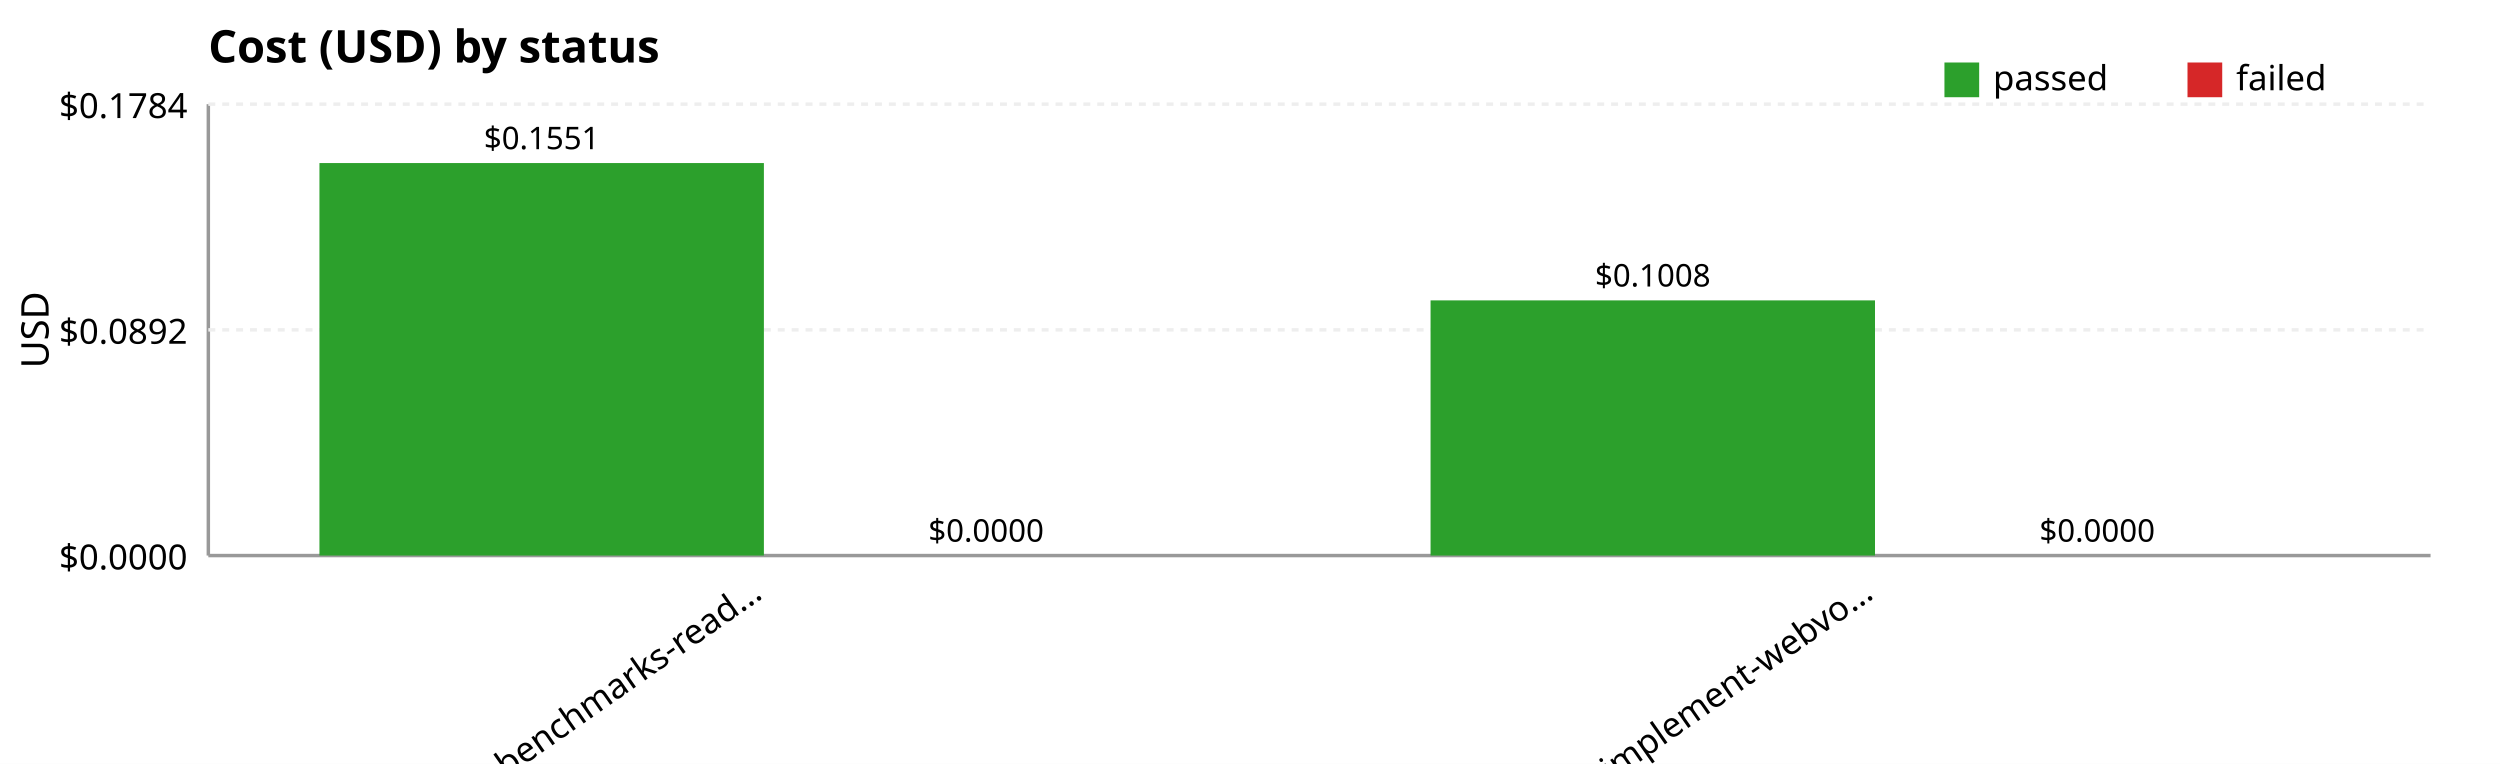
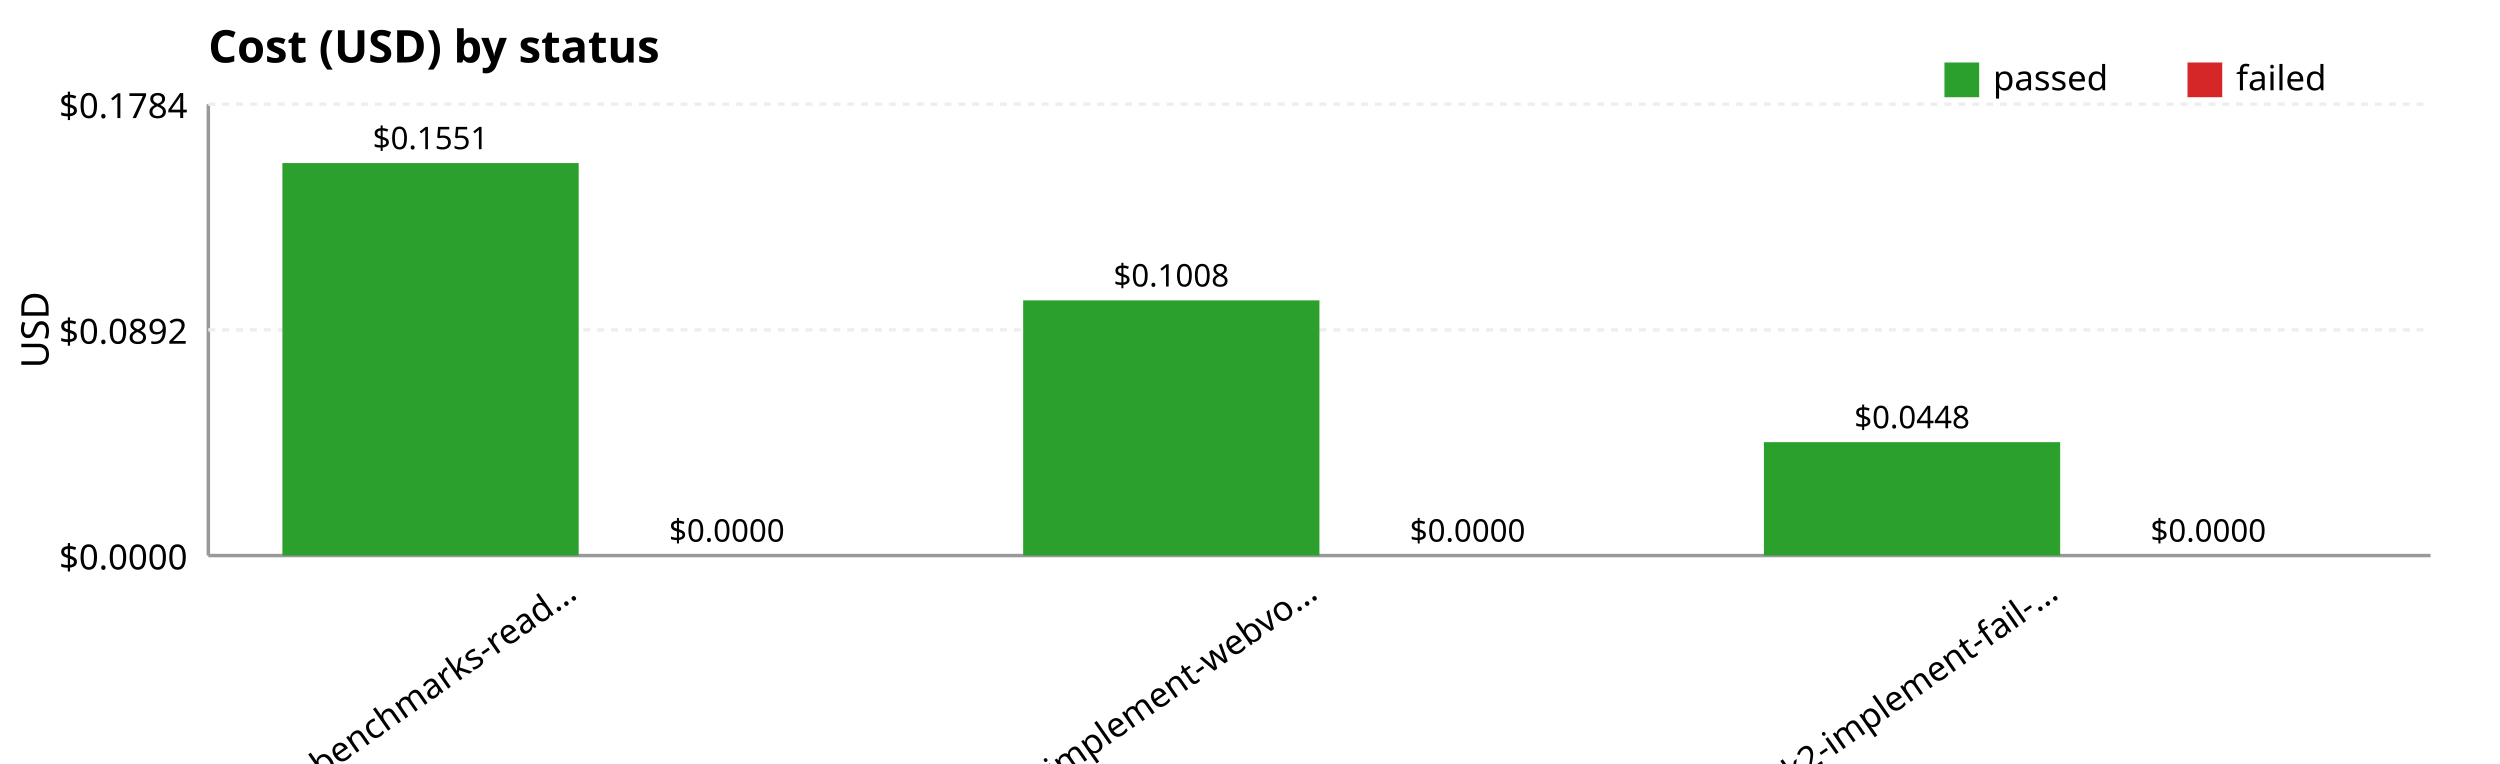
<svg xmlns="http://www.w3.org/2000/svg" viewBox="0 0 720 220" width="720" height="220" font-family="sans-serif">
  <rect width="100%" height="100%" fill="#fff" />
  <text x="60" y="18" font-size="13" font-weight="600">Cost (USD) by status</text>
  <line x1="60" y1="30" x2="60" y2="160" stroke="#999" />
  <line x1="60" y1="160" x2="700" y2="160" stroke="#999" />
  <text x="54" y="164.0" font-size="10" text-anchor="end" fill="#000">$0.0000</text>
  <text x="54" y="99.0" font-size="10" text-anchor="end" fill="#000">$0.0892</text>
  <line x1="60" y1="95.0" x2="700" y2="95.0" stroke="#eee" stroke-dasharray="2,2" />
  <text x="54" y="34.0" font-size="10" text-anchor="end" fill="#000">$0.1784</text>
  <line x1="60" y1="30.0" x2="700" y2="30.0" stroke="#eee" stroke-dasharray="2,2" />
  <text x="14" y="95.0" font-size="11" fill="#000" transform="rotate(-90 14 95.0)" text-anchor="middle">USD</text>
-   <rect x="92.00" y="46.96" width="128.00" height="113.04" fill="#2ca02c" />
-   <text x="156.00" y="42.96" font-size="9" text-anchor="middle" fill="#000">$0.1551</text>
-   <rect x="220.00" y="160.00" width="128.00" height="0.00" fill="#d62728" />
-   <text x="284.00" y="156.00" font-size="9" text-anchor="middle" fill="#000">$0.0000</text>
-   <text x="220.00" y="172" font-size="10" fill="#000" text-anchor="end" transform="rotate(-35 220.00 172)">task2-benchmarks-read…</text>
-   <rect x="412.00" y="86.51" width="128.00" height="73.49" fill="#2ca02c" />
-   <text x="476.00" y="82.51" font-size="9" text-anchor="middle" fill="#000">$0.1008</text>
-   <rect x="540.00" y="160.00" width="128.00" height="0.00" fill="#d62728" />
-   <text x="604.00" y="156.00" font-size="9" text-anchor="middle" fill="#000">$0.0000</text>
-   <text x="540.00" y="172" font-size="10" fill="#000" text-anchor="end" transform="rotate(-35 540.00 172)">task2-implement-webvo…</text>
+   <rect x="81.33" y="46.96" width="85.33" height="113.04" fill="#2ca02c" />
+   <text x="124.00" y="42.96" font-size="9" text-anchor="middle" fill="#000">$0.1551</text>
+   <rect x="166.67" y="160.00" width="85.33" height="0.00" fill="#d62728" />
+   <text x="209.33" y="156.00" font-size="9" text-anchor="middle" fill="#000">$0.0000</text>
+   <text x="166.67" y="172" font-size="10" fill="#000" text-anchor="end" transform="rotate(-35 166.67 172)">task2-benchmarks-read…</text>
+   <rect x="294.67" y="86.51" width="85.33" height="73.49" fill="#2ca02c" />
+   <text x="337.33" y="82.51" font-size="9" text-anchor="middle" fill="#000">$0.1008</text>
+   <rect x="380.00" y="160.00" width="85.33" height="0.00" fill="#d62728" />
+   <text x="422.67" y="156.00" font-size="9" text-anchor="middle" fill="#000">$0.0000</text>
+   <text x="380.00" y="172" font-size="10" fill="#000" text-anchor="end" transform="rotate(-35 380.00 172)">task2-implement-webvo…</text>
+   <rect x="508.00" y="127.34" width="85.33" height="32.66" fill="#2ca02c" />
+   <text x="550.67" y="123.34" font-size="9" text-anchor="middle" fill="#000">$0.0448</text>
+   <rect x="593.33" y="160.00" width="85.33" height="0.00" fill="#d62728" />
+   <text x="636.00" y="156.00" font-size="9" text-anchor="middle" fill="#000">$0.0000</text>
+   <text x="593.33" y="172" font-size="10" fill="#000" text-anchor="end" transform="rotate(-35 593.33 172)">task2-implement-fail-…</text>
  <rect x="560" y="18" width="10" height="10" fill="#2ca02c" />
  <text x="574" y="26" font-size="10" fill="#000">passed</text>
  <rect x="630" y="18" width="10" height="10" fill="#d62728" />
  <text x="644" y="26" font-size="10" fill="#000">failed</text>
</svg>
